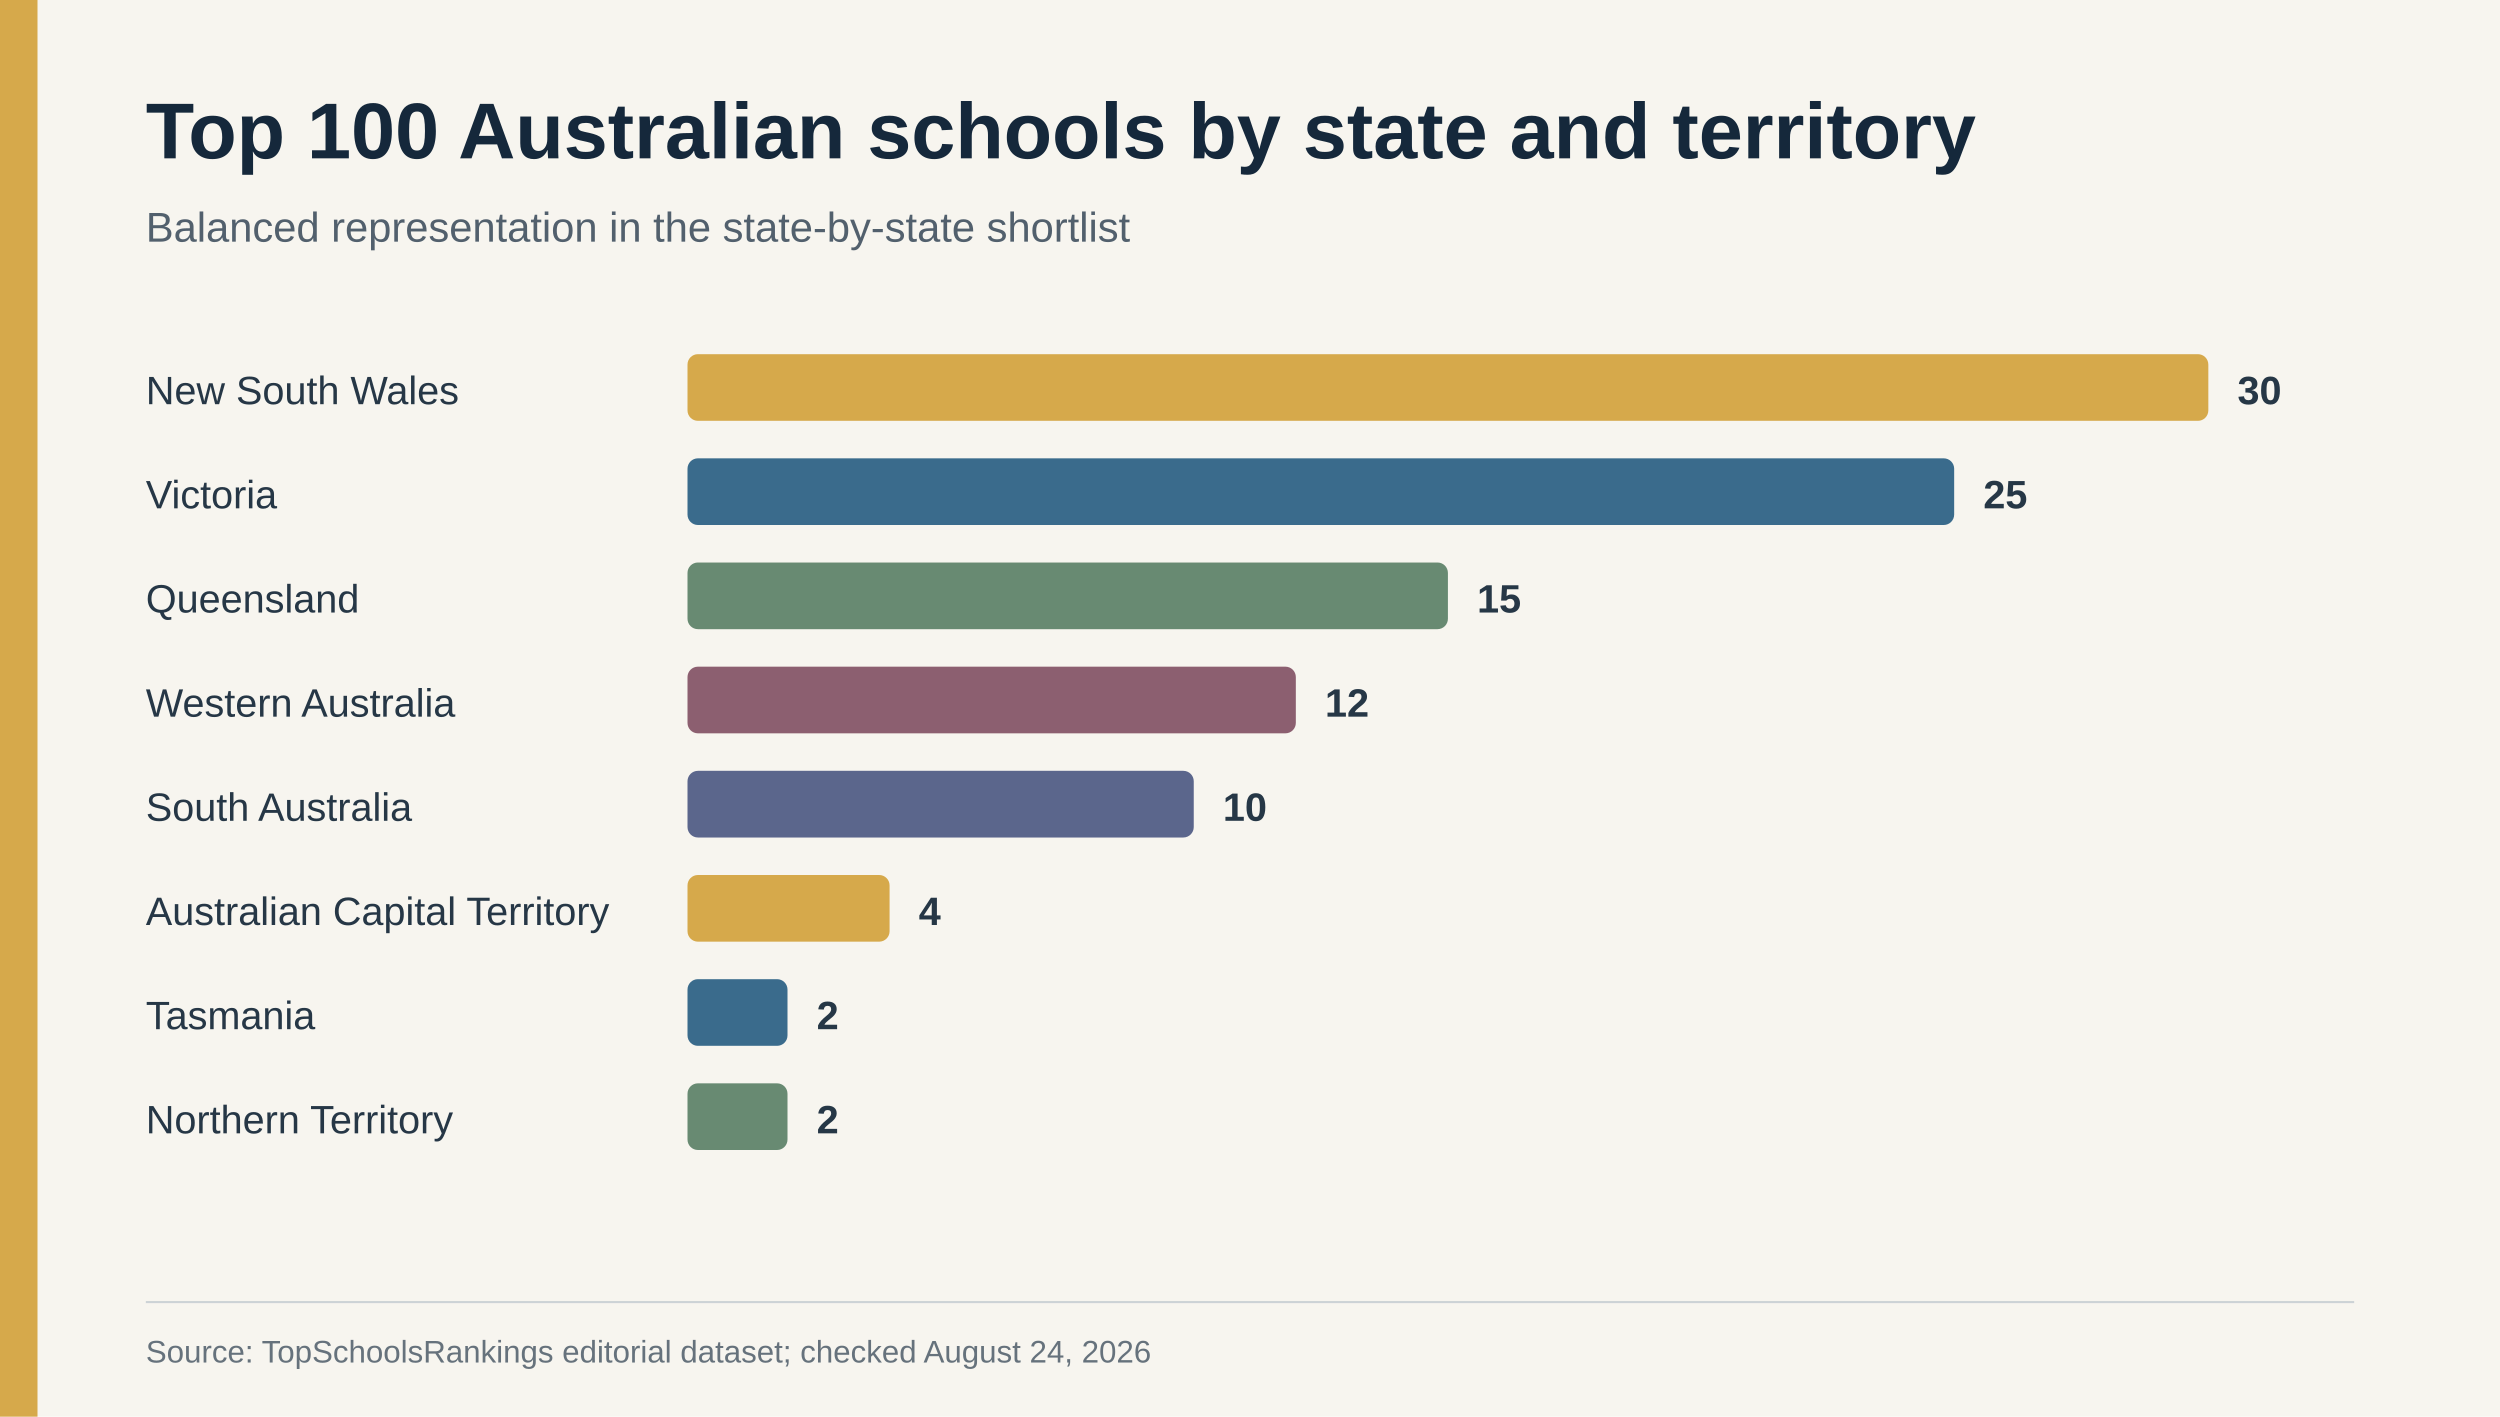
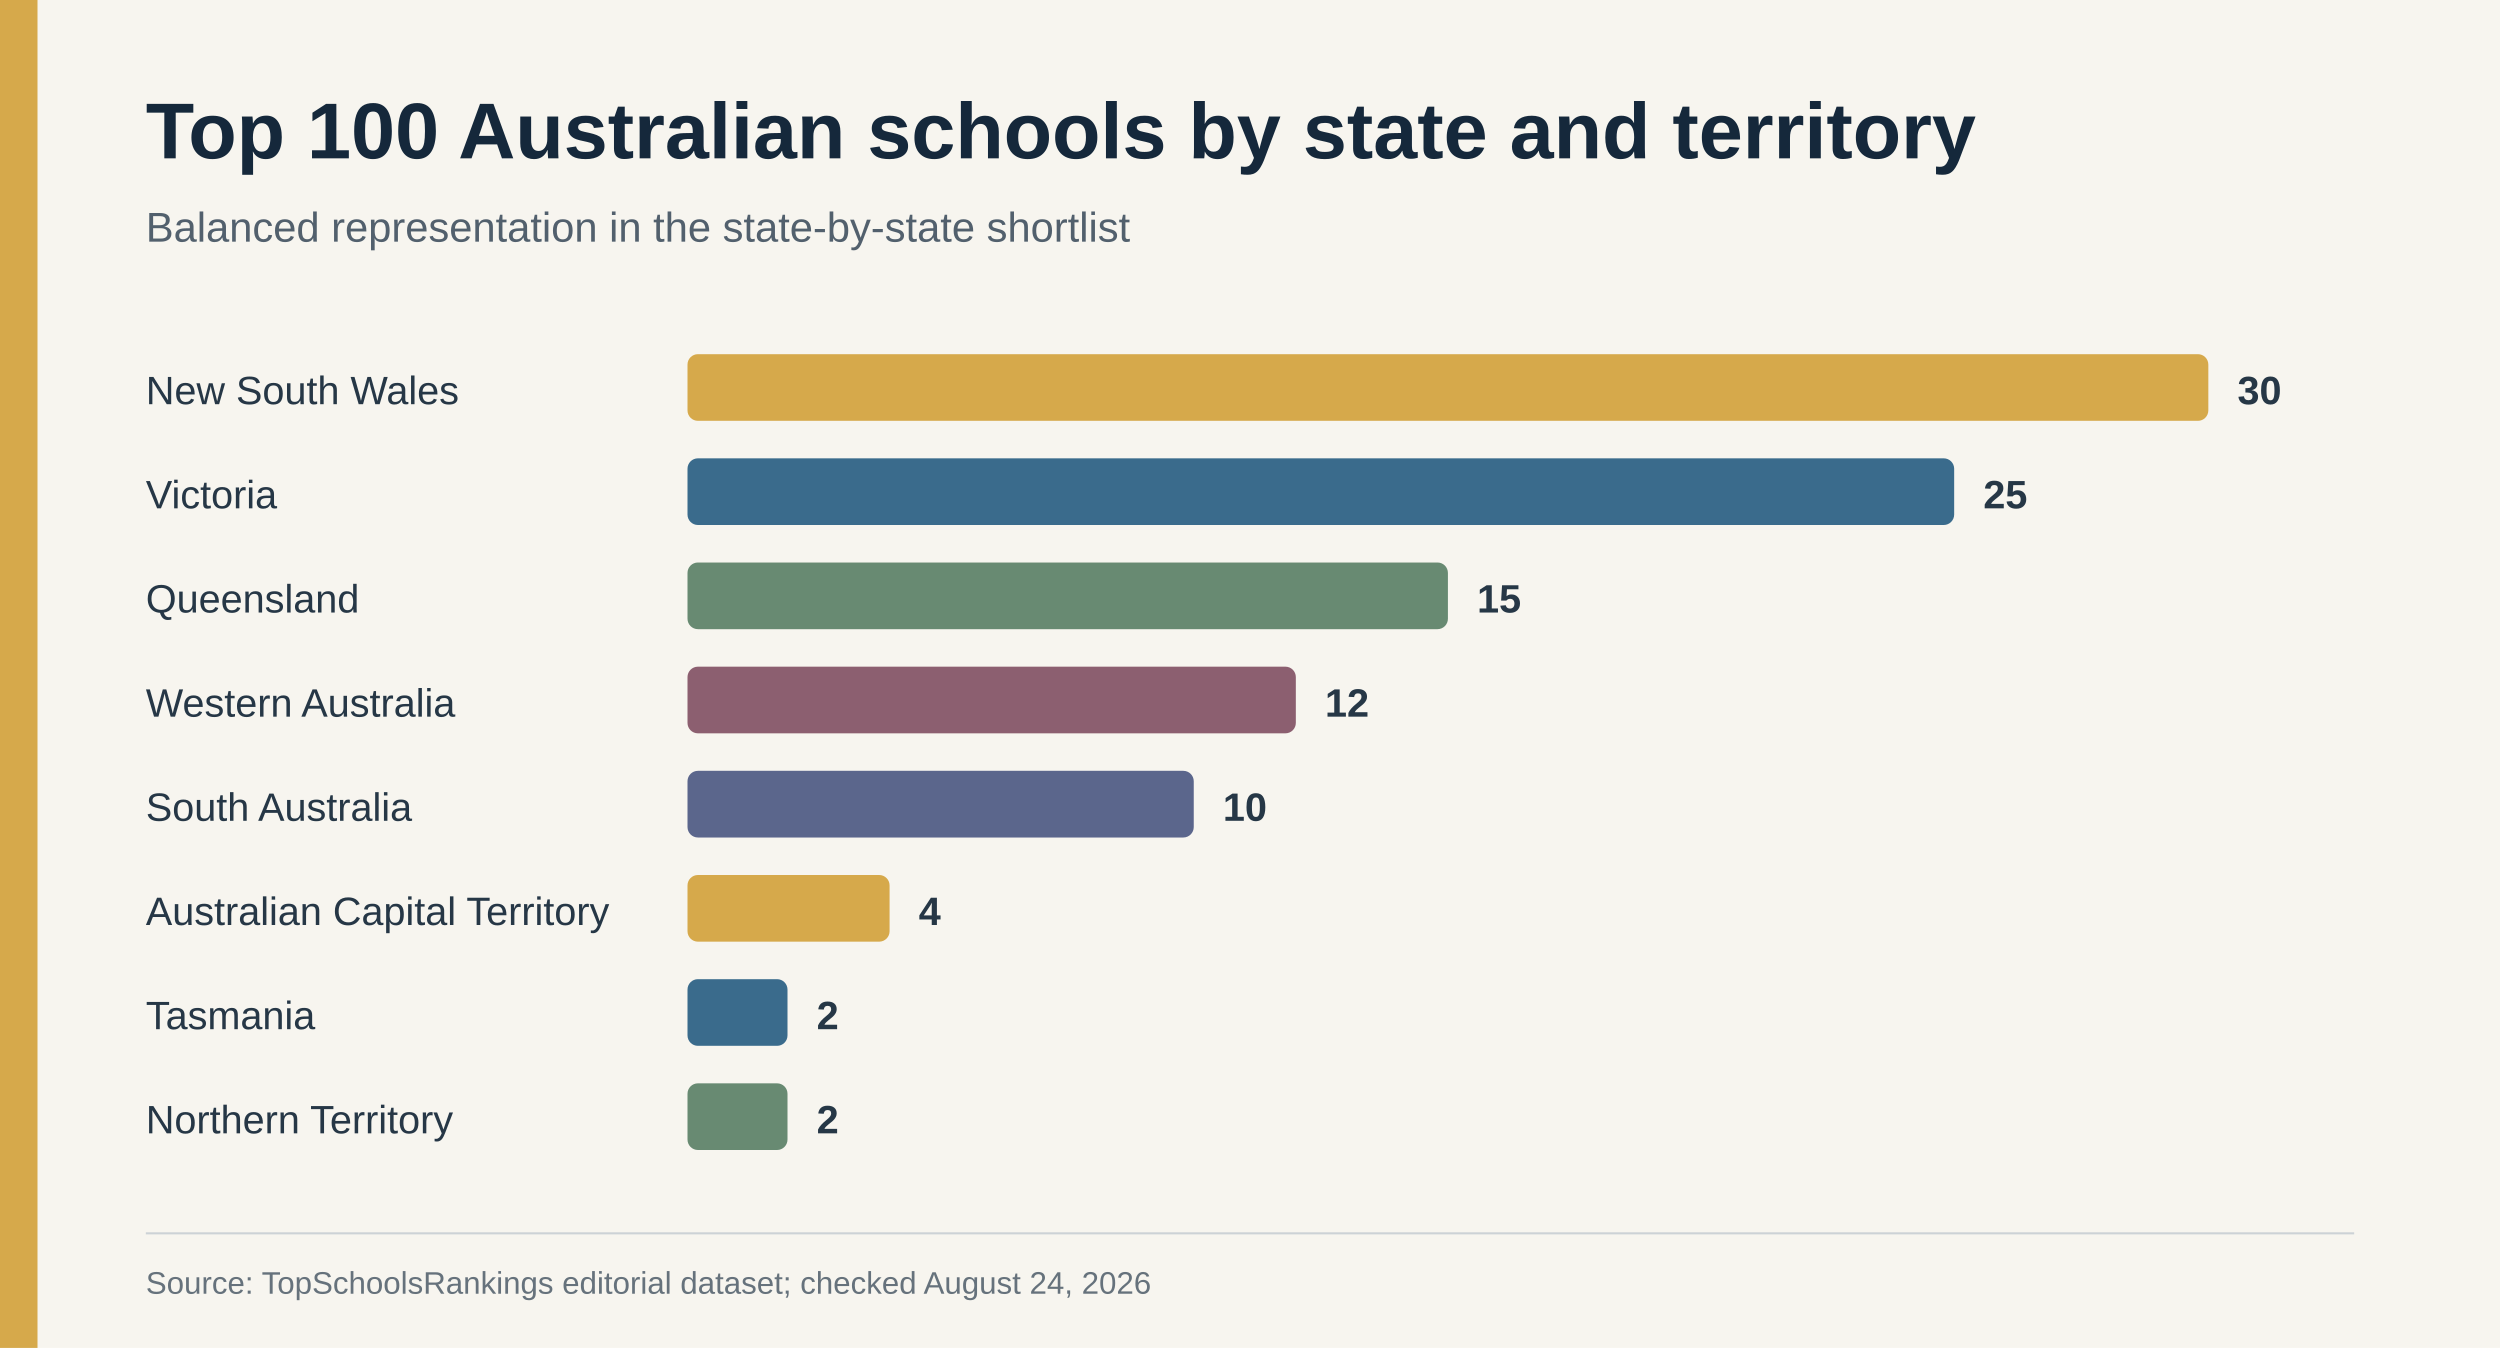
- <svg xmlns="http://www.w3.org/2000/svg" width="1200" height="680" viewBox="0 0 1200 680" role="img" aria-labelledby="title desc">
-   <rect width="1200" height="680" fill="#f7f5ef" />
-   <rect x="0" y="0" width="18" height="680" fill="#d6a94b" />
+ <svg xmlns="http://www.w3.org/2000/svg" width="1200" height="647" viewBox="0 0 1200 647" role="img" aria-labelledby="title desc">
+   <rect width="1200" height="647" fill="#f7f5ef" />
+   <rect x="0" y="0" width="18" height="647" fill="#d6a94b" />
  <text x="70" y="76" font-family="Arial, sans-serif" font-size="38" font-weight="700" fill="#15283b">Top 100 Australian schools by state and territory</text>
  <text x="70" y="116" font-family="Arial, sans-serif" font-size="20" fill="#52606d">Balanced representation in the state-by-state shortlist</text>
  <text x="70" y="194" font-family="Arial, sans-serif" font-size="19" fill="#263746">New South Wales</text>
  <rect x="330" y="170" width="730" height="32" rx="5" fill="#d6a94b" />
  <text x="1074" y="194" font-family="Arial, sans-serif" font-size="19" font-weight="700" fill="#263746">30</text>
  <text x="70" y="244" font-family="Arial, sans-serif" font-size="19" fill="#263746">Victoria</text>
  <rect x="330" y="220" width="608" height="32" rx="5" fill="#3a6b8c" />
  <text x="952" y="244" font-family="Arial, sans-serif" font-size="19" font-weight="700" fill="#263746">25</text>
  <text x="70" y="294" font-family="Arial, sans-serif" font-size="19" fill="#263746">Queensland</text>
  <rect x="330" y="270" width="365" height="32" rx="5" fill="#688a72" />
  <text x="709" y="294" font-family="Arial, sans-serif" font-size="19" font-weight="700" fill="#263746">15</text>
  <text x="70" y="344" font-family="Arial, sans-serif" font-size="19" fill="#263746">Western Australia</text>
  <rect x="330" y="320" width="292" height="32" rx="5" fill="#8c5f70" />
  <text x="636" y="344" font-family="Arial, sans-serif" font-size="19" font-weight="700" fill="#263746">12</text>
  <text x="70" y="394" font-family="Arial, sans-serif" font-size="19" fill="#263746">South Australia</text>
  <rect x="330" y="370" width="243" height="32" rx="5" fill="#5b668c" />
  <text x="587" y="394" font-family="Arial, sans-serif" font-size="19" font-weight="700" fill="#263746">10</text>
  <text x="70" y="444" font-family="Arial, sans-serif" font-size="19" fill="#263746">Australian Capital Territory</text>
  <rect x="330" y="420" width="97" height="32" rx="5" fill="#d6a94b" />
  <text x="441" y="444" font-family="Arial, sans-serif" font-size="19" font-weight="700" fill="#263746">4</text>
  <text x="70" y="494" font-family="Arial, sans-serif" font-size="19" fill="#263746">Tasmania</text>
  <rect x="330" y="470" width="48" height="32" rx="5" fill="#3a6b8c" />
  <text x="392" y="494" font-family="Arial, sans-serif" font-size="19" font-weight="700" fill="#263746">2</text>
  <text x="70" y="544" font-family="Arial, sans-serif" font-size="19" fill="#263746">Northern Territory</text>
  <rect x="330" y="520" width="48" height="32" rx="5" fill="#688a72" />
  <text x="392" y="544" font-family="Arial, sans-serif" font-size="19" font-weight="700" fill="#263746">2</text>
-   <line x1="70" y1="625" x2="1130" y2="625" stroke="#ccd2d6" />
-   <text x="70" y="654" font-family="Arial, sans-serif" font-size="15" fill="#66727c">Source: TopSchoolsRankings editorial dataset; checked August 24, 2026</text>
+   <line x1="70" y1="592" x2="1130" y2="592" stroke="#ccd2d6" />
+   <text x="70" y="621" font-family="Arial, sans-serif" font-size="15" fill="#66727c">Source: TopSchoolsRankings editorial dataset; checked August 24, 2026</text>
</svg>
